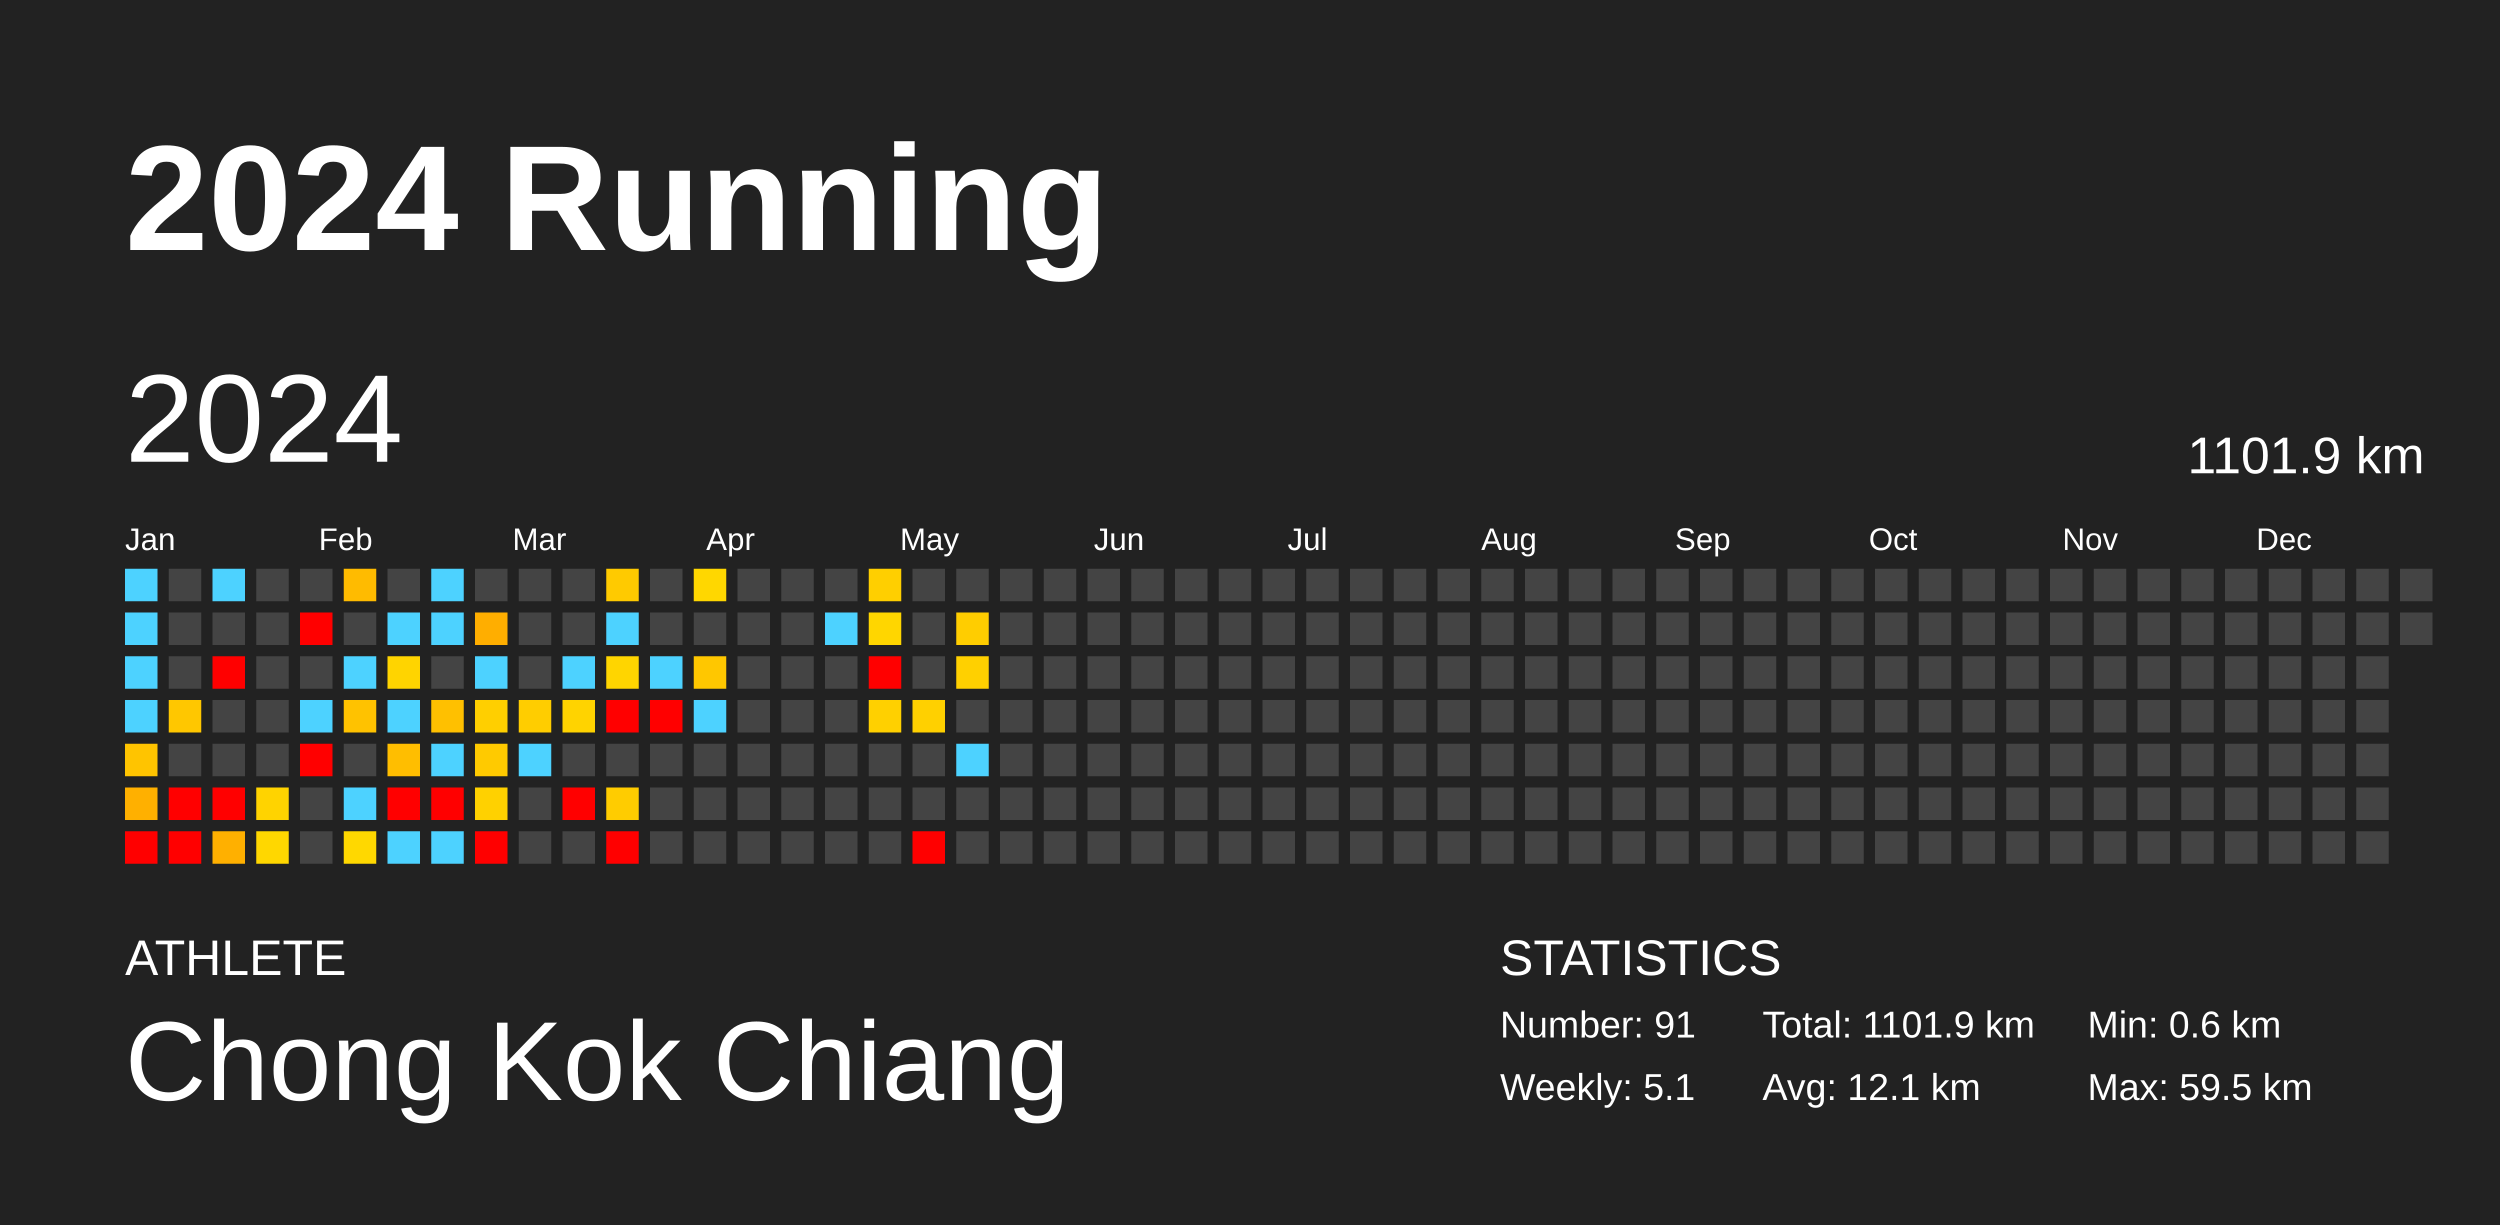
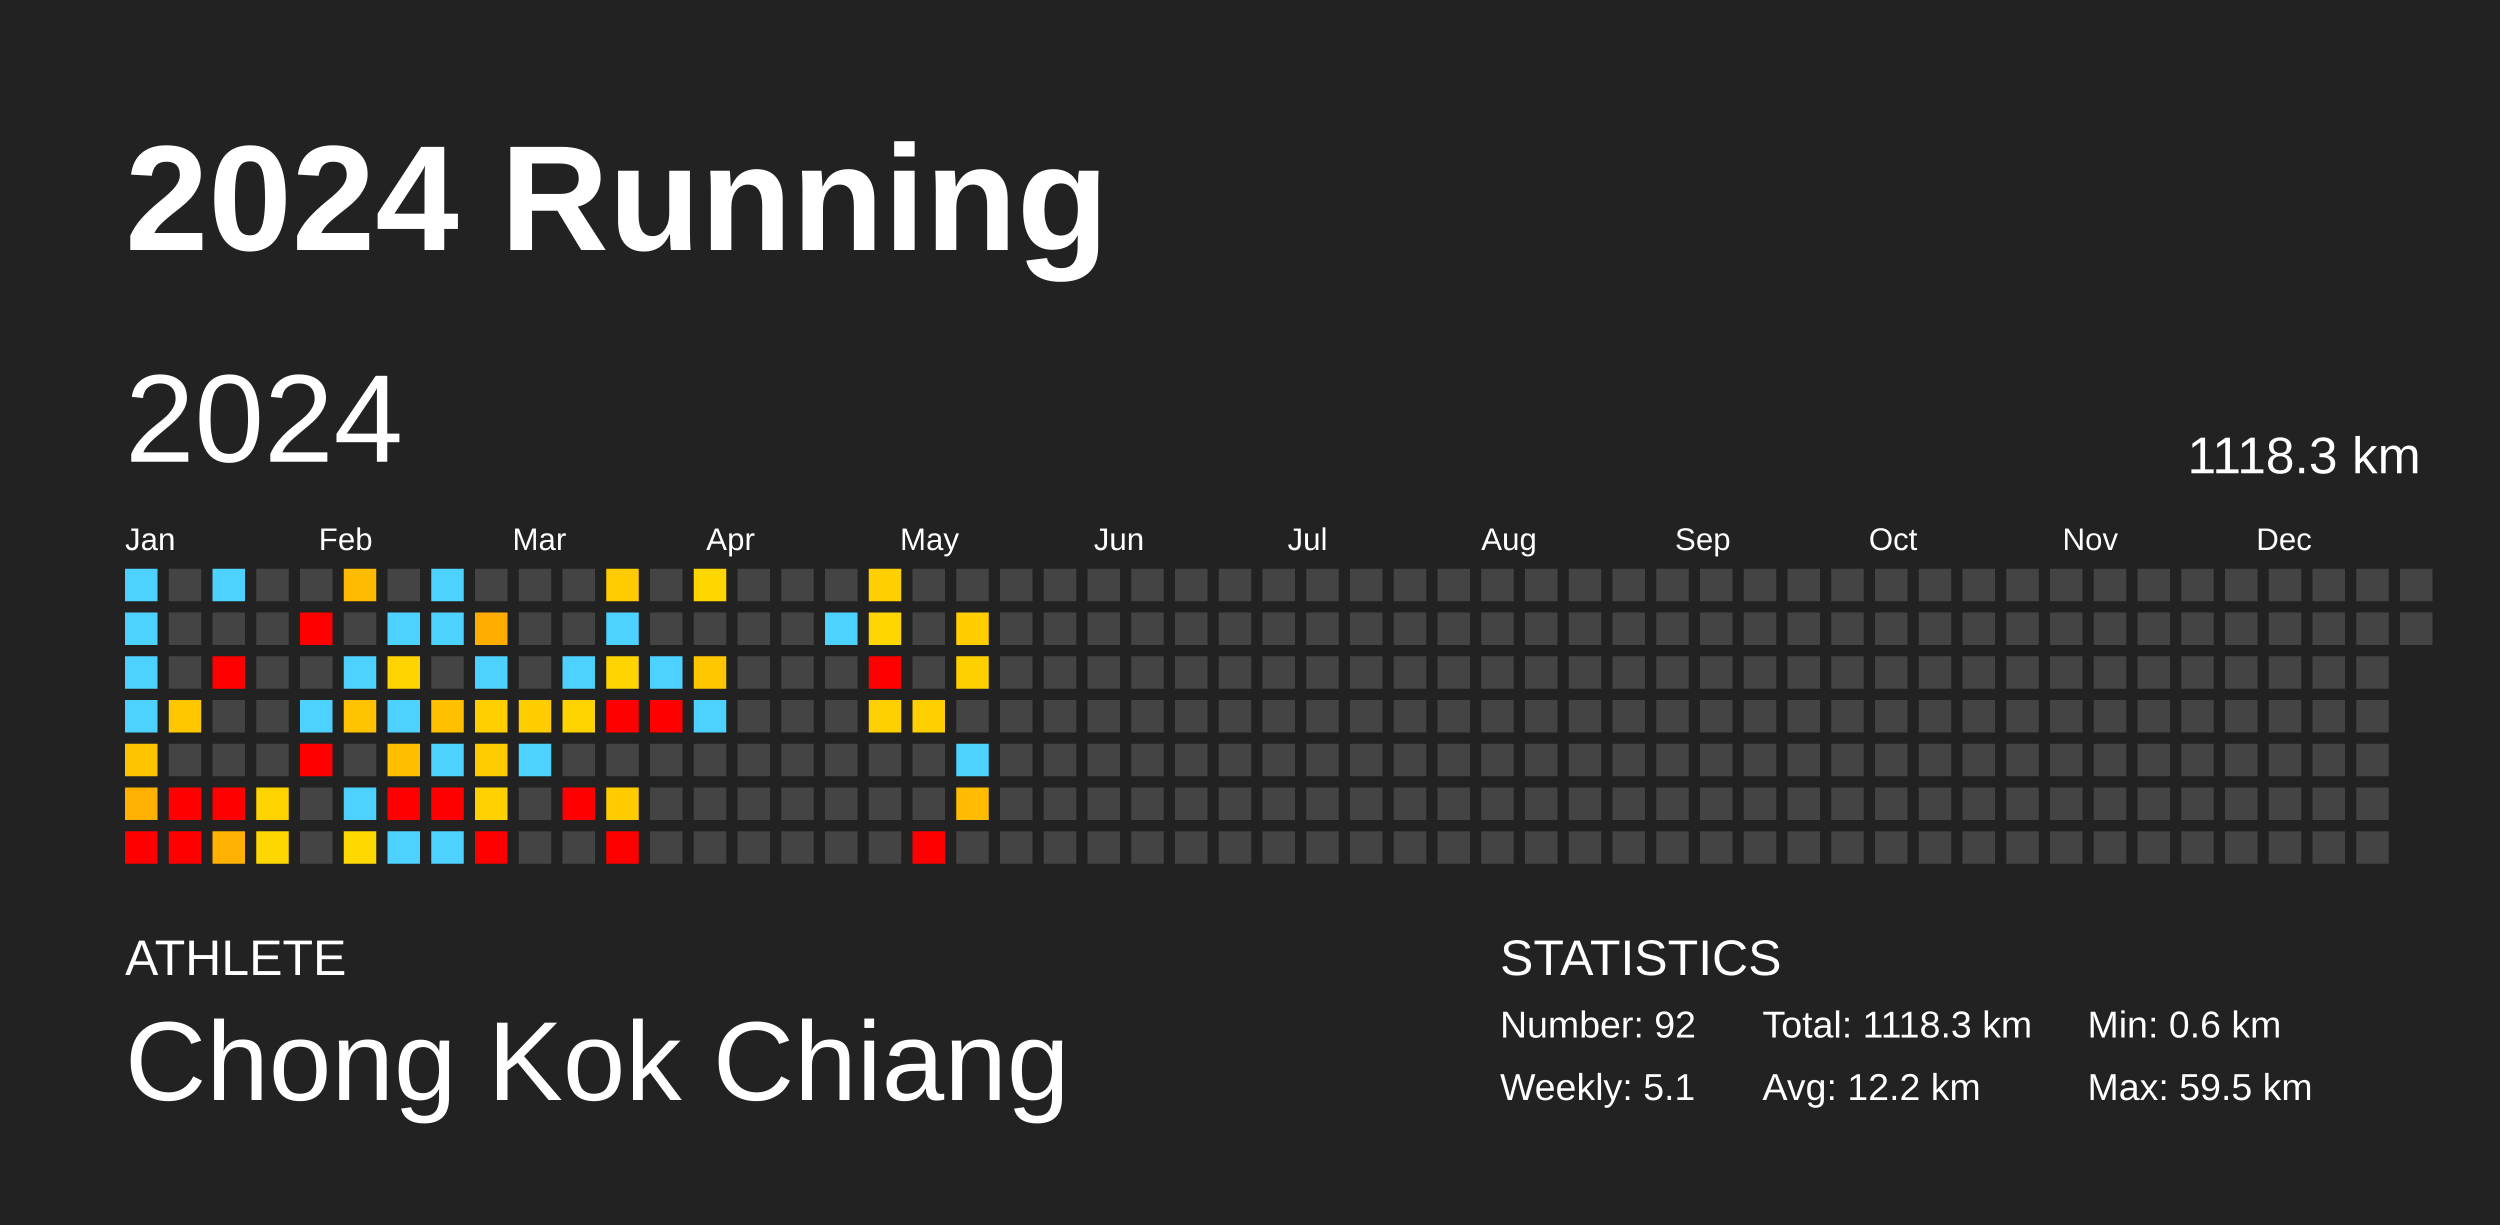
<svg xmlns="http://www.w3.org/2000/svg" baseProfile="full" height="98mm" version="1.1" viewBox="0,0,200,98" width="200mm">
  <defs />
  <rect fill="#222222" height="98" width="200" x="0" y="0" />
  <text fill="#FFFFFF" style="font-size:12px; font-family:Arial; font-weight:bold;" x="10" y="20">2024 Running</text>
  <text fill="#FFFFFF" style="font-size:4px; font-family:Arial" x="10" y="78">ATHLETE</text>
  <text fill="#FFFFFF" style="font-size:9px; font-family:Arial" x="10" y="88">Chong Kok Chiang</text>
  <text fill="#FFFFFF" style="font-size:4px; font-family:Arial" x="120" y="78">STATISTICS</text>
-   <text fill="#FFFFFF" style="font-size:3px; font-family:Arial" x="120" y="83">Number: 91</text>
+   <text fill="#FFFFFF" style="font-size:3px; font-family:Arial" x="120" y="83">Number: 92</text>
  <text fill="#FFFFFF" style="font-size:3px; font-family:Arial" x="120" y="88">Weekly: 5.1</text>
-   <text fill="#FFFFFF" style="font-size:3px; font-family:Arial" x="141" y="83">Total: 1101.9 km</text>
-   <text fill="#FFFFFF" style="font-size:3px; font-family:Arial" x="141" y="88">Avg: 12.1 km</text>
+   <text fill="#FFFFFF" style="font-size:3px; font-family:Arial" x="141" y="83">Total: 1118.3 km</text>
+   <text fill="#FFFFFF" style="font-size:3px; font-family:Arial" x="141" y="88">Avg: 12.2 km</text>
  <text fill="#FFFFFF" style="font-size:3px; font-family:Arial" x="167" y="83">Min: 0.6 km</text>
  <text fill="#FFFFFF" style="font-size:3px; font-family:Arial" x="167" y="88">Max: 59.5 km</text>
  <text dominant-baseline="hanging" fill="#FFFFFF" style="font-size:10.0px; font-family:Arial;" x="10" y="30">2024</text>
-   <text dominant-baseline="hanging" fill="#FFFFFF" style="font-size:4.125px; font-family:Arial;" x="175" y="35">1101.9 km</text>
+   <text dominant-baseline="hanging" fill="#FFFFFF" style="font-size:4.125px; font-family:Arial;" x="175" y="35">1118.3 km</text>
  <text fill="#FFFFFF" style="font-size:2.5px; font-family:Arial" x="10.0" y="44">Jan</text>
  <text fill="#FFFFFF" style="font-size:2.5px; font-family:Arial" x="25.5" y="44">Feb</text>
  <text fill="#FFFFFF" style="font-size:2.5px; font-family:Arial" x="41.0" y="44">Mar</text>
  <text fill="#FFFFFF" style="font-size:2.5px; font-family:Arial" x="56.5" y="44">Apr</text>
  <text fill="#FFFFFF" style="font-size:2.5px; font-family:Arial" x="72.0" y="44">May</text>
  <text fill="#FFFFFF" style="font-size:2.5px; font-family:Arial" x="87.5" y="44">Jun</text>
  <text fill="#FFFFFF" style="font-size:2.5px; font-family:Arial" x="103.0" y="44">Jul</text>
  <text fill="#FFFFFF" style="font-size:2.5px; font-family:Arial" x="118.5" y="44">Aug</text>
  <text fill="#FFFFFF" style="font-size:2.5px; font-family:Arial" x="134.0" y="44">Sep</text>
  <text fill="#FFFFFF" style="font-size:2.5px; font-family:Arial" x="149.5" y="44">Oct</text>
  <text fill="#FFFFFF" style="font-size:2.5px; font-family:Arial" x="165.0" y="44">Nov</text>
  <text fill="#FFFFFF" style="font-size:2.5px; font-family:Arial" x="180.5" y="44">Dec</text>
  <rect fill="#4dd2ff" height="2.6" width="2.6" x="10.0" y="45.5" />
  <rect fill="#4dd2ff" height="2.6" width="2.6" x="10.0" y="49.0" />
  <rect fill="#4dd2ff" height="2.6" width="2.6" x="10.0" y="52.5" />
  <rect fill="#4dd2ff" height="2.6" width="2.6" x="10.0" y="56.0" />
  <rect fill="#ffc400" height="2.6" width="2.6" x="10.0" y="59.5" />
  <rect fill="#ffb000" height="2.6" width="2.6" x="10.0" y="63.0" />
  <rect fill="red" height="2.6" width="2.6" x="10.0" y="66.5" />
  <rect fill="#444444" height="2.6" width="2.6" x="13.5" y="45.5" />
  <rect fill="#444444" height="2.6" width="2.6" x="13.5" y="49.0" />
  <rect fill="#444444" height="2.6" width="2.6" x="13.5" y="52.5" />
  <rect fill="#ffc700" height="2.6" width="2.6" x="13.5" y="56.0" />
  <rect fill="#444444" height="2.6" width="2.6" x="13.5" y="59.5" />
  <rect fill="red" height="2.6" width="2.6" x="13.5" y="63.0" />
  <rect fill="red" height="2.6" width="2.6" x="13.5" y="66.5" />
  <rect fill="#4dd2ff" height="2.6" width="2.6" x="17.0" y="45.5" />
  <rect fill="#444444" height="2.6" width="2.6" x="17.0" y="49.0" />
  <rect fill="red" height="2.6" width="2.6" x="17.0" y="52.5" />
  <rect fill="#444444" height="2.6" width="2.6" x="17.0" y="56.0" />
  <rect fill="#444444" height="2.6" width="2.6" x="17.0" y="59.5" />
  <rect fill="red" height="2.6" width="2.6" x="17.0" y="63.0" />
  <rect fill="#ffb000" height="2.6" width="2.6" x="17.0" y="66.5" />
  <rect fill="#444444" height="2.6" width="2.6" x="20.5" y="45.5" />
  <rect fill="#444444" height="2.6" width="2.6" x="20.5" y="49.0" />
  <rect fill="#444444" height="2.6" width="2.6" x="20.5" y="52.5" />
  <rect fill="#444444" height="2.6" width="2.6" x="20.5" y="56.0" />
  <rect fill="#444444" height="2.6" width="2.6" x="20.5" y="59.5" />
  <rect fill="#ffd300" height="2.6" width="2.6" x="20.5" y="63.0" />
  <rect fill="#ffd700" height="2.6" width="2.6" x="20.5" y="66.5" />
  <rect fill="#444444" height="2.6" width="2.6" x="24.0" y="45.5" />
  <rect fill="red" height="2.6" width="2.6" x="24.0" y="49.0" />
  <rect fill="#444444" height="2.6" width="2.6" x="24.0" y="52.5" />
  <rect fill="#4dd2ff" height="2.6" width="2.6" x="24.0" y="56.0" />
  <rect fill="red" height="2.6" width="2.6" x="24.0" y="59.5" />
  <rect fill="#444444" height="2.6" width="2.6" x="24.0" y="63.0" />
  <rect fill="#444444" height="2.6" width="2.6" x="24.0" y="66.5" />
  <rect fill="#ffbb00" height="2.6" width="2.6" x="27.5" y="45.5" />
  <rect fill="#444444" height="2.6" width="2.6" x="27.5" y="49.0" />
  <rect fill="#4dd2ff" height="2.6" width="2.6" x="27.5" y="52.5" />
  <rect fill="#ffc200" height="2.6" width="2.6" x="27.5" y="56.0" />
  <rect fill="#444444" height="2.6" width="2.6" x="27.5" y="59.5" />
  <rect fill="#4dd2ff" height="2.6" width="2.6" x="27.5" y="63.0" />
  <rect fill="#ffd800" height="2.6" width="2.6" x="27.5" y="66.5" />
  <rect fill="#444444" height="2.6" width="2.6" x="31.0" y="45.5" />
  <rect fill="#4dd2ff" height="2.6" width="2.6" x="31.0" y="49.0" />
  <rect fill="#ffd400" height="2.6" width="2.6" x="31.0" y="52.5" />
  <rect fill="#4dd2ff" height="2.6" width="2.6" x="31.0" y="56.0" />
  <rect fill="#ffbe00" height="2.6" width="2.6" x="31.0" y="59.5" />
  <rect fill="red" height="2.6" width="2.6" x="31.0" y="63.0" />
  <rect fill="#4dd2ff" height="2.6" width="2.6" x="31.0" y="66.5" />
  <rect fill="#4dd2ff" height="2.6" width="2.6" x="34.5" y="45.5" />
  <rect fill="#4dd2ff" height="2.6" width="2.6" x="34.5" y="49.0" />
  <rect fill="#444444" height="2.6" width="2.6" x="34.5" y="52.5" />
  <rect fill="#ffc000" height="2.6" width="2.6" x="34.5" y="56.0" />
  <rect fill="#4dd2ff" height="2.6" width="2.6" x="34.5" y="59.5" />
  <rect fill="red" height="2.6" width="2.6" x="34.5" y="63.0" />
  <rect fill="#4dd2ff" height="2.6" width="2.6" x="34.5" y="66.5" />
  <rect fill="#444444" height="2.6" width="2.6" x="38.0" y="45.5" />
  <rect fill="#ffae00" height="2.6" width="2.6" x="38.0" y="49.0" />
  <rect fill="#4dd2ff" height="2.6" width="2.6" x="38.0" y="52.5" />
  <rect fill="#ffcf00" height="2.6" width="2.6" x="38.0" y="56.0" />
  <rect fill="#ffca00" height="2.6" width="2.6" x="38.0" y="59.5" />
  <rect fill="#ffd100" height="2.6" width="2.6" x="38.0" y="63.0" />
  <rect fill="red" height="2.6" width="2.6" x="38.0" y="66.5" />
  <rect fill="#444444" height="2.6" width="2.6" x="41.5" y="45.5" />
  <rect fill="#444444" height="2.6" width="2.6" x="41.5" y="49.0" />
  <rect fill="#444444" height="2.6" width="2.6" x="41.5" y="52.5" />
  <rect fill="#ffcd00" height="2.6" width="2.6" x="41.5" y="56.0" />
  <rect fill="#4dd2ff" height="2.6" width="2.6" x="41.5" y="59.5" />
  <rect fill="#444444" height="2.6" width="2.6" x="41.5" y="63.0" />
  <rect fill="#444444" height="2.6" width="2.6" x="41.5" y="66.5" />
  <rect fill="#444444" height="2.6" width="2.6" x="45.0" y="45.5" />
  <rect fill="#444444" height="2.6" width="2.6" x="45.0" y="49.0" />
  <rect fill="#4dd2ff" height="2.6" width="2.6" x="45.0" y="52.5" />
  <rect fill="#ffd300" height="2.6" width="2.6" x="45.0" y="56.0" />
  <rect fill="#444444" height="2.6" width="2.6" x="45.0" y="59.5" />
  <rect fill="red" height="2.6" width="2.6" x="45.0" y="63.0" />
  <rect fill="#444444" height="2.6" width="2.6" x="45.0" y="66.5" />
  <rect fill="#ffca00" height="2.6" width="2.6" x="48.5" y="45.5" />
  <rect fill="#4dd2ff" height="2.6" width="2.6" x="48.5" y="49.0" />
  <rect fill="#ffd500" height="2.6" width="2.6" x="48.5" y="52.5" />
  <rect fill="red" height="2.6" width="2.6" x="48.5" y="56.0" />
  <rect fill="#444444" height="2.6" width="2.6" x="48.5" y="59.5" />
  <rect fill="#ffcc00" height="2.6" width="2.6" x="48.5" y="63.0" />
  <rect fill="red" height="2.6" width="2.6" x="48.5" y="66.5" />
  <rect fill="#444444" height="2.6" width="2.6" x="52.0" y="45.5" />
  <rect fill="#444444" height="2.6" width="2.6" x="52.0" y="49.0" />
  <rect fill="#4dd2ff" height="2.6" width="2.6" x="52.0" y="52.5" />
  <rect fill="red" height="2.6" width="2.6" x="52.0" y="56.0" />
  <rect fill="#444444" height="2.6" width="2.6" x="52.0" y="59.5" />
  <rect fill="#444444" height="2.6" width="2.6" x="52.0" y="63.0" />
  <rect fill="#444444" height="2.6" width="2.6" x="52.0" y="66.5" />
  <rect fill="#ffd700" height="2.6" width="2.6" x="55.5" y="45.5" />
  <rect fill="#444444" height="2.6" width="2.6" x="55.5" y="49.0" />
  <rect fill="#ffc700" height="2.6" width="2.6" x="55.5" y="52.5" />
  <rect fill="#4dd2ff" height="2.6" width="2.6" x="55.5" y="56.0" />
  <rect fill="#444444" height="2.6" width="2.6" x="55.5" y="59.5" />
  <rect fill="#444444" height="2.6" width="2.6" x="55.5" y="63.0" />
  <rect fill="#444444" height="2.6" width="2.6" x="55.5" y="66.5" />
  <rect fill="#444444" height="2.6" width="2.6" x="59.0" y="45.5" />
  <rect fill="#444444" height="2.6" width="2.6" x="59.0" y="49.0" />
  <rect fill="#444444" height="2.6" width="2.6" x="59.0" y="52.5" />
  <rect fill="#444444" height="2.6" width="2.6" x="59.0" y="56.0" />
  <rect fill="#444444" height="2.6" width="2.6" x="59.0" y="59.5" />
  <rect fill="#444444" height="2.6" width="2.6" x="59.0" y="63.0" />
  <rect fill="#444444" height="2.6" width="2.6" x="59.0" y="66.5" />
  <rect fill="#444444" height="2.6" width="2.6" x="62.5" y="45.5" />
  <rect fill="#444444" height="2.6" width="2.6" x="62.5" y="49.0" />
  <rect fill="#444444" height="2.6" width="2.6" x="62.5" y="52.5" />
  <rect fill="#444444" height="2.6" width="2.6" x="62.5" y="56.0" />
  <rect fill="#444444" height="2.6" width="2.6" x="62.5" y="59.5" />
  <rect fill="#444444" height="2.6" width="2.6" x="62.5" y="63.0" />
  <rect fill="#444444" height="2.6" width="2.6" x="62.5" y="66.5" />
  <rect fill="#444444" height="2.6" width="2.6" x="66.0" y="45.5" />
  <rect fill="#4dd2ff" height="2.6" width="2.6" x="66.0" y="49.0" />
  <rect fill="#444444" height="2.6" width="2.6" x="66.0" y="52.5" />
  <rect fill="#444444" height="2.6" width="2.6" x="66.0" y="56.0" />
  <rect fill="#444444" height="2.6" width="2.6" x="66.0" y="59.5" />
  <rect fill="#444444" height="2.6" width="2.6" x="66.0" y="63.0" />
  <rect fill="#444444" height="2.6" width="2.6" x="66.0" y="66.5" />
  <rect fill="#ffcf00" height="2.6" width="2.6" x="69.5" y="45.5" />
  <rect fill="#ffd600" height="2.6" width="2.6" x="69.5" y="49.0" />
  <rect fill="red" height="2.6" width="2.6" x="69.5" y="52.5" />
  <rect fill="#ffd000" height="2.6" width="2.6" x="69.5" y="56.0" />
  <rect fill="#444444" height="2.6" width="2.6" x="69.5" y="59.5" />
  <rect fill="#444444" height="2.6" width="2.6" x="69.5" y="63.0" />
  <rect fill="#444444" height="2.6" width="2.6" x="69.5" y="66.5" />
  <rect fill="#444444" height="2.6" width="2.6" x="73.0" y="45.5" />
  <rect fill="#444444" height="2.6" width="2.6" x="73.0" y="49.0" />
  <rect fill="#444444" height="2.6" width="2.6" x="73.0" y="52.5" />
  <rect fill="#ffd000" height="2.6" width="2.6" x="73.0" y="56.0" />
  <rect fill="#444444" height="2.6" width="2.6" x="73.0" y="59.5" />
  <rect fill="#444444" height="2.6" width="2.6" x="73.0" y="63.0" />
  <rect fill="red" height="2.6" width="2.6" x="73.0" y="66.5" />
  <rect fill="#444444" height="2.6" width="2.6" x="76.5" y="45.5" />
  <rect fill="#ffcd00" height="2.6" width="2.6" x="76.5" y="49.0" />
  <rect fill="#ffd000" height="2.6" width="2.6" x="76.5" y="52.5" />
  <rect fill="#444444" height="2.6" width="2.6" x="76.5" y="56.0" />
  <rect fill="#4dd2ff" height="2.6" width="2.6" x="76.5" y="59.5" />
-   <rect fill="#444444" height="2.6" width="2.6" x="76.5" y="63.0" />
+   <rect fill="#ffbc00" height="2.6" width="2.6" x="76.5" y="63.0" />
  <rect fill="#444444" height="2.6" width="2.6" x="76.5" y="66.5" />
  <rect fill="#444444" height="2.6" width="2.6" x="80.0" y="45.5" />
  <rect fill="#444444" height="2.6" width="2.6" x="80.0" y="49.0" />
  <rect fill="#444444" height="2.6" width="2.6" x="80.0" y="52.5" />
  <rect fill="#444444" height="2.6" width="2.6" x="80.0" y="56.0" />
  <rect fill="#444444" height="2.6" width="2.6" x="80.0" y="59.5" />
  <rect fill="#444444" height="2.6" width="2.6" x="80.0" y="63.0" />
  <rect fill="#444444" height="2.6" width="2.6" x="80.0" y="66.5" />
  <rect fill="#444444" height="2.6" width="2.6" x="83.5" y="45.5" />
  <rect fill="#444444" height="2.6" width="2.6" x="83.5" y="49.0" />
  <rect fill="#444444" height="2.6" width="2.6" x="83.5" y="52.5" />
  <rect fill="#444444" height="2.6" width="2.6" x="83.5" y="56.0" />
  <rect fill="#444444" height="2.6" width="2.6" x="83.5" y="59.5" />
  <rect fill="#444444" height="2.6" width="2.6" x="83.5" y="63.0" />
  <rect fill="#444444" height="2.6" width="2.6" x="83.5" y="66.5" />
  <rect fill="#444444" height="2.6" width="2.6" x="87.0" y="45.5" />
  <rect fill="#444444" height="2.6" width="2.6" x="87.0" y="49.0" />
  <rect fill="#444444" height="2.6" width="2.6" x="87.0" y="52.5" />
  <rect fill="#444444" height="2.6" width="2.6" x="87.0" y="56.0" />
  <rect fill="#444444" height="2.6" width="2.6" x="87.0" y="59.5" />
  <rect fill="#444444" height="2.6" width="2.6" x="87.0" y="63.0" />
  <rect fill="#444444" height="2.6" width="2.6" x="87.0" y="66.5" />
  <rect fill="#444444" height="2.6" width="2.6" x="90.5" y="45.5" />
  <rect fill="#444444" height="2.6" width="2.6" x="90.5" y="49.0" />
  <rect fill="#444444" height="2.6" width="2.6" x="90.5" y="52.5" />
  <rect fill="#444444" height="2.6" width="2.6" x="90.5" y="56.0" />
  <rect fill="#444444" height="2.6" width="2.6" x="90.5" y="59.5" />
  <rect fill="#444444" height="2.6" width="2.6" x="90.5" y="63.0" />
  <rect fill="#444444" height="2.6" width="2.6" x="90.5" y="66.5" />
  <rect fill="#444444" height="2.6" width="2.6" x="94.0" y="45.5" />
  <rect fill="#444444" height="2.6" width="2.6" x="94.0" y="49.0" />
  <rect fill="#444444" height="2.6" width="2.6" x="94.0" y="52.5" />
  <rect fill="#444444" height="2.6" width="2.6" x="94.0" y="56.0" />
  <rect fill="#444444" height="2.6" width="2.6" x="94.0" y="59.5" />
  <rect fill="#444444" height="2.6" width="2.6" x="94.0" y="63.0" />
  <rect fill="#444444" height="2.6" width="2.6" x="94.0" y="66.5" />
  <rect fill="#444444" height="2.6" width="2.6" x="97.5" y="45.5" />
  <rect fill="#444444" height="2.6" width="2.6" x="97.5" y="49.0" />
  <rect fill="#444444" height="2.6" width="2.6" x="97.5" y="52.5" />
  <rect fill="#444444" height="2.6" width="2.6" x="97.5" y="56.0" />
  <rect fill="#444444" height="2.6" width="2.6" x="97.5" y="59.5" />
  <rect fill="#444444" height="2.6" width="2.6" x="97.5" y="63.0" />
  <rect fill="#444444" height="2.6" width="2.6" x="97.5" y="66.5" />
  <rect fill="#444444" height="2.6" width="2.6" x="101.0" y="45.5" />
  <rect fill="#444444" height="2.6" width="2.6" x="101.0" y="49.0" />
  <rect fill="#444444" height="2.6" width="2.6" x="101.0" y="52.5" />
  <rect fill="#444444" height="2.6" width="2.6" x="101.0" y="56.0" />
  <rect fill="#444444" height="2.6" width="2.6" x="101.0" y="59.5" />
  <rect fill="#444444" height="2.6" width="2.6" x="101.0" y="63.0" />
  <rect fill="#444444" height="2.6" width="2.6" x="101.0" y="66.5" />
  <rect fill="#444444" height="2.6" width="2.6" x="104.5" y="45.5" />
  <rect fill="#444444" height="2.6" width="2.6" x="104.5" y="49.0" />
  <rect fill="#444444" height="2.6" width="2.6" x="104.5" y="52.5" />
  <rect fill="#444444" height="2.6" width="2.6" x="104.5" y="56.0" />
  <rect fill="#444444" height="2.6" width="2.6" x="104.5" y="59.5" />
  <rect fill="#444444" height="2.6" width="2.6" x="104.5" y="63.0" />
  <rect fill="#444444" height="2.6" width="2.6" x="104.5" y="66.5" />
  <rect fill="#444444" height="2.6" width="2.6" x="108.0" y="45.5" />
  <rect fill="#444444" height="2.6" width="2.6" x="108.0" y="49.0" />
  <rect fill="#444444" height="2.6" width="2.6" x="108.0" y="52.5" />
  <rect fill="#444444" height="2.6" width="2.6" x="108.0" y="56.0" />
  <rect fill="#444444" height="2.6" width="2.6" x="108.0" y="59.5" />
  <rect fill="#444444" height="2.6" width="2.6" x="108.0" y="63.0" />
  <rect fill="#444444" height="2.6" width="2.6" x="108.0" y="66.5" />
  <rect fill="#444444" height="2.6" width="2.6" x="111.5" y="45.5" />
  <rect fill="#444444" height="2.6" width="2.6" x="111.5" y="49.0" />
  <rect fill="#444444" height="2.6" width="2.6" x="111.5" y="52.5" />
  <rect fill="#444444" height="2.6" width="2.6" x="111.5" y="56.0" />
  <rect fill="#444444" height="2.6" width="2.6" x="111.5" y="59.5" />
  <rect fill="#444444" height="2.6" width="2.6" x="111.5" y="63.0" />
  <rect fill="#444444" height="2.6" width="2.6" x="111.5" y="66.5" />
  <rect fill="#444444" height="2.6" width="2.6" x="115.0" y="45.5" />
  <rect fill="#444444" height="2.6" width="2.6" x="115.0" y="49.0" />
  <rect fill="#444444" height="2.6" width="2.6" x="115.0" y="52.5" />
  <rect fill="#444444" height="2.6" width="2.6" x="115.0" y="56.0" />
  <rect fill="#444444" height="2.6" width="2.6" x="115.0" y="59.5" />
  <rect fill="#444444" height="2.6" width="2.6" x="115.0" y="63.0" />
  <rect fill="#444444" height="2.6" width="2.6" x="115.0" y="66.5" />
  <rect fill="#444444" height="2.6" width="2.6" x="118.5" y="45.5" />
  <rect fill="#444444" height="2.6" width="2.6" x="118.5" y="49.0" />
  <rect fill="#444444" height="2.6" width="2.6" x="118.5" y="52.5" />
  <rect fill="#444444" height="2.6" width="2.6" x="118.5" y="56.0" />
  <rect fill="#444444" height="2.6" width="2.6" x="118.5" y="59.5" />
  <rect fill="#444444" height="2.6" width="2.6" x="118.5" y="63.0" />
  <rect fill="#444444" height="2.6" width="2.6" x="118.5" y="66.5" />
  <rect fill="#444444" height="2.6" width="2.6" x="122.0" y="45.5" />
  <rect fill="#444444" height="2.6" width="2.6" x="122.0" y="49.0" />
  <rect fill="#444444" height="2.6" width="2.6" x="122.0" y="52.5" />
  <rect fill="#444444" height="2.6" width="2.6" x="122.0" y="56.0" />
  <rect fill="#444444" height="2.6" width="2.6" x="122.0" y="59.5" />
  <rect fill="#444444" height="2.6" width="2.6" x="122.0" y="63.0" />
  <rect fill="#444444" height="2.6" width="2.6" x="122.0" y="66.5" />
  <rect fill="#444444" height="2.6" width="2.6" x="125.5" y="45.5" />
  <rect fill="#444444" height="2.6" width="2.6" x="125.5" y="49.0" />
  <rect fill="#444444" height="2.6" width="2.6" x="125.5" y="52.5" />
  <rect fill="#444444" height="2.6" width="2.6" x="125.5" y="56.0" />
  <rect fill="#444444" height="2.6" width="2.6" x="125.5" y="59.5" />
  <rect fill="#444444" height="2.6" width="2.6" x="125.5" y="63.0" />
  <rect fill="#444444" height="2.6" width="2.6" x="125.5" y="66.5" />
  <rect fill="#444444" height="2.6" width="2.6" x="129.0" y="45.5" />
  <rect fill="#444444" height="2.6" width="2.6" x="129.0" y="49.0" />
  <rect fill="#444444" height="2.6" width="2.6" x="129.0" y="52.5" />
  <rect fill="#444444" height="2.6" width="2.6" x="129.0" y="56.0" />
  <rect fill="#444444" height="2.6" width="2.6" x="129.0" y="59.5" />
  <rect fill="#444444" height="2.6" width="2.6" x="129.0" y="63.0" />
  <rect fill="#444444" height="2.6" width="2.6" x="129.0" y="66.5" />
  <rect fill="#444444" height="2.6" width="2.6" x="132.5" y="45.5" />
  <rect fill="#444444" height="2.6" width="2.6" x="132.5" y="49.0" />
  <rect fill="#444444" height="2.6" width="2.6" x="132.5" y="52.5" />
  <rect fill="#444444" height="2.6" width="2.6" x="132.5" y="56.0" />
  <rect fill="#444444" height="2.6" width="2.6" x="132.5" y="59.5" />
  <rect fill="#444444" height="2.6" width="2.6" x="132.5" y="63.0" />
  <rect fill="#444444" height="2.6" width="2.6" x="132.5" y="66.5" />
  <rect fill="#444444" height="2.6" width="2.6" x="136.0" y="45.5" />
  <rect fill="#444444" height="2.6" width="2.6" x="136.0" y="49.0" />
  <rect fill="#444444" height="2.6" width="2.6" x="136.0" y="52.5" />
  <rect fill="#444444" height="2.6" width="2.6" x="136.0" y="56.0" />
  <rect fill="#444444" height="2.6" width="2.6" x="136.0" y="59.5" />
  <rect fill="#444444" height="2.6" width="2.6" x="136.0" y="63.0" />
  <rect fill="#444444" height="2.6" width="2.6" x="136.0" y="66.5" />
  <rect fill="#444444" height="2.6" width="2.6" x="139.5" y="45.5" />
  <rect fill="#444444" height="2.6" width="2.6" x="139.5" y="49.0" />
  <rect fill="#444444" height="2.6" width="2.6" x="139.5" y="52.5" />
  <rect fill="#444444" height="2.6" width="2.6" x="139.5" y="56.0" />
  <rect fill="#444444" height="2.6" width="2.6" x="139.5" y="59.5" />
  <rect fill="#444444" height="2.6" width="2.6" x="139.5" y="63.0" />
  <rect fill="#444444" height="2.6" width="2.6" x="139.5" y="66.5" />
  <rect fill="#444444" height="2.6" width="2.6" x="143.0" y="45.5" />
  <rect fill="#444444" height="2.6" width="2.6" x="143.0" y="49.0" />
  <rect fill="#444444" height="2.6" width="2.6" x="143.0" y="52.5" />
  <rect fill="#444444" height="2.6" width="2.6" x="143.0" y="56.0" />
  <rect fill="#444444" height="2.6" width="2.6" x="143.0" y="59.5" />
  <rect fill="#444444" height="2.6" width="2.6" x="143.0" y="63.0" />
  <rect fill="#444444" height="2.6" width="2.6" x="143.0" y="66.5" />
  <rect fill="#444444" height="2.6" width="2.6" x="146.5" y="45.5" />
  <rect fill="#444444" height="2.6" width="2.6" x="146.5" y="49.0" />
  <rect fill="#444444" height="2.6" width="2.6" x="146.5" y="52.5" />
  <rect fill="#444444" height="2.6" width="2.6" x="146.5" y="56.0" />
  <rect fill="#444444" height="2.6" width="2.6" x="146.5" y="59.5" />
  <rect fill="#444444" height="2.6" width="2.6" x="146.5" y="63.0" />
  <rect fill="#444444" height="2.6" width="2.6" x="146.5" y="66.5" />
  <rect fill="#444444" height="2.6" width="2.6" x="150.0" y="45.5" />
  <rect fill="#444444" height="2.6" width="2.6" x="150.0" y="49.0" />
  <rect fill="#444444" height="2.6" width="2.6" x="150.0" y="52.5" />
  <rect fill="#444444" height="2.6" width="2.6" x="150.0" y="56.0" />
  <rect fill="#444444" height="2.6" width="2.6" x="150.0" y="59.5" />
  <rect fill="#444444" height="2.6" width="2.6" x="150.0" y="63.0" />
  <rect fill="#444444" height="2.6" width="2.6" x="150.0" y="66.5" />
  <rect fill="#444444" height="2.6" width="2.6" x="153.5" y="45.5" />
  <rect fill="#444444" height="2.6" width="2.6" x="153.5" y="49.0" />
  <rect fill="#444444" height="2.6" width="2.6" x="153.5" y="52.5" />
  <rect fill="#444444" height="2.6" width="2.6" x="153.5" y="56.0" />
  <rect fill="#444444" height="2.6" width="2.6" x="153.5" y="59.5" />
  <rect fill="#444444" height="2.6" width="2.6" x="153.5" y="63.0" />
  <rect fill="#444444" height="2.6" width="2.6" x="153.5" y="66.5" />
  <rect fill="#444444" height="2.6" width="2.6" x="157.0" y="45.5" />
  <rect fill="#444444" height="2.6" width="2.6" x="157.0" y="49.0" />
  <rect fill="#444444" height="2.6" width="2.6" x="157.0" y="52.5" />
  <rect fill="#444444" height="2.6" width="2.6" x="157.0" y="56.0" />
  <rect fill="#444444" height="2.6" width="2.6" x="157.0" y="59.5" />
  <rect fill="#444444" height="2.6" width="2.6" x="157.0" y="63.0" />
  <rect fill="#444444" height="2.6" width="2.6" x="157.0" y="66.5" />
  <rect fill="#444444" height="2.6" width="2.6" x="160.5" y="45.5" />
  <rect fill="#444444" height="2.6" width="2.6" x="160.5" y="49.0" />
  <rect fill="#444444" height="2.6" width="2.6" x="160.5" y="52.5" />
  <rect fill="#444444" height="2.6" width="2.6" x="160.5" y="56.0" />
  <rect fill="#444444" height="2.6" width="2.6" x="160.5" y="59.5" />
  <rect fill="#444444" height="2.6" width="2.6" x="160.5" y="63.0" />
  <rect fill="#444444" height="2.6" width="2.6" x="160.5" y="66.5" />
  <rect fill="#444444" height="2.6" width="2.6" x="164.0" y="45.5" />
  <rect fill="#444444" height="2.6" width="2.6" x="164.0" y="49.0" />
  <rect fill="#444444" height="2.6" width="2.6" x="164.0" y="52.5" />
  <rect fill="#444444" height="2.6" width="2.6" x="164.0" y="56.0" />
  <rect fill="#444444" height="2.6" width="2.6" x="164.0" y="59.5" />
  <rect fill="#444444" height="2.6" width="2.6" x="164.0" y="63.0" />
  <rect fill="#444444" height="2.6" width="2.6" x="164.0" y="66.5" />
  <rect fill="#444444" height="2.6" width="2.6" x="167.5" y="45.5" />
  <rect fill="#444444" height="2.6" width="2.6" x="167.5" y="49.0" />
  <rect fill="#444444" height="2.6" width="2.6" x="167.5" y="52.5" />
  <rect fill="#444444" height="2.6" width="2.6" x="167.5" y="56.0" />
  <rect fill="#444444" height="2.6" width="2.6" x="167.5" y="59.5" />
  <rect fill="#444444" height="2.6" width="2.6" x="167.5" y="63.0" />
  <rect fill="#444444" height="2.6" width="2.6" x="167.5" y="66.5" />
  <rect fill="#444444" height="2.6" width="2.6" x="171.0" y="45.5" />
  <rect fill="#444444" height="2.6" width="2.6" x="171.0" y="49.0" />
  <rect fill="#444444" height="2.6" width="2.6" x="171.0" y="52.5" />
  <rect fill="#444444" height="2.6" width="2.6" x="171.0" y="56.0" />
  <rect fill="#444444" height="2.6" width="2.6" x="171.0" y="59.5" />
  <rect fill="#444444" height="2.6" width="2.6" x="171.0" y="63.0" />
  <rect fill="#444444" height="2.6" width="2.6" x="171.0" y="66.5" />
  <rect fill="#444444" height="2.6" width="2.6" x="174.5" y="45.5" />
  <rect fill="#444444" height="2.6" width="2.6" x="174.5" y="49.0" />
  <rect fill="#444444" height="2.6" width="2.6" x="174.5" y="52.5" />
  <rect fill="#444444" height="2.6" width="2.6" x="174.5" y="56.0" />
  <rect fill="#444444" height="2.6" width="2.6" x="174.5" y="59.5" />
  <rect fill="#444444" height="2.6" width="2.6" x="174.5" y="63.0" />
  <rect fill="#444444" height="2.6" width="2.6" x="174.5" y="66.5" />
  <rect fill="#444444" height="2.6" width="2.6" x="178.0" y="45.5" />
  <rect fill="#444444" height="2.6" width="2.6" x="178.0" y="49.0" />
  <rect fill="#444444" height="2.6" width="2.6" x="178.0" y="52.5" />
  <rect fill="#444444" height="2.6" width="2.6" x="178.0" y="56.0" />
  <rect fill="#444444" height="2.6" width="2.6" x="178.0" y="59.5" />
  <rect fill="#444444" height="2.6" width="2.6" x="178.0" y="63.0" />
  <rect fill="#444444" height="2.6" width="2.6" x="178.0" y="66.5" />
  <rect fill="#444444" height="2.6" width="2.6" x="181.5" y="45.5" />
  <rect fill="#444444" height="2.6" width="2.6" x="181.5" y="49.0" />
  <rect fill="#444444" height="2.6" width="2.6" x="181.5" y="52.5" />
  <rect fill="#444444" height="2.6" width="2.6" x="181.5" y="56.0" />
  <rect fill="#444444" height="2.6" width="2.6" x="181.5" y="59.5" />
  <rect fill="#444444" height="2.6" width="2.6" x="181.5" y="63.0" />
  <rect fill="#444444" height="2.6" width="2.6" x="181.5" y="66.5" />
  <rect fill="#444444" height="2.6" width="2.6" x="185.0" y="45.5" />
  <rect fill="#444444" height="2.6" width="2.6" x="185.0" y="49.0" />
  <rect fill="#444444" height="2.6" width="2.6" x="185.0" y="52.5" />
  <rect fill="#444444" height="2.6" width="2.6" x="185.0" y="56.0" />
  <rect fill="#444444" height="2.6" width="2.6" x="185.0" y="59.5" />
  <rect fill="#444444" height="2.6" width="2.6" x="185.0" y="63.0" />
  <rect fill="#444444" height="2.6" width="2.6" x="185.0" y="66.5" />
  <rect fill="#444444" height="2.6" width="2.6" x="188.5" y="45.5" />
  <rect fill="#444444" height="2.6" width="2.6" x="188.5" y="49.0" />
  <rect fill="#444444" height="2.6" width="2.6" x="188.5" y="52.5" />
  <rect fill="#444444" height="2.6" width="2.6" x="188.5" y="56.0" />
  <rect fill="#444444" height="2.6" width="2.6" x="188.5" y="59.5" />
  <rect fill="#444444" height="2.6" width="2.6" x="188.5" y="63.0" />
  <rect fill="#444444" height="2.6" width="2.6" x="188.5" y="66.5" />
  <rect fill="#444444" height="2.6" width="2.6" x="192.0" y="45.5" />
  <rect fill="#444444" height="2.6" width="2.6" x="192.0" y="49.0" />
</svg>
